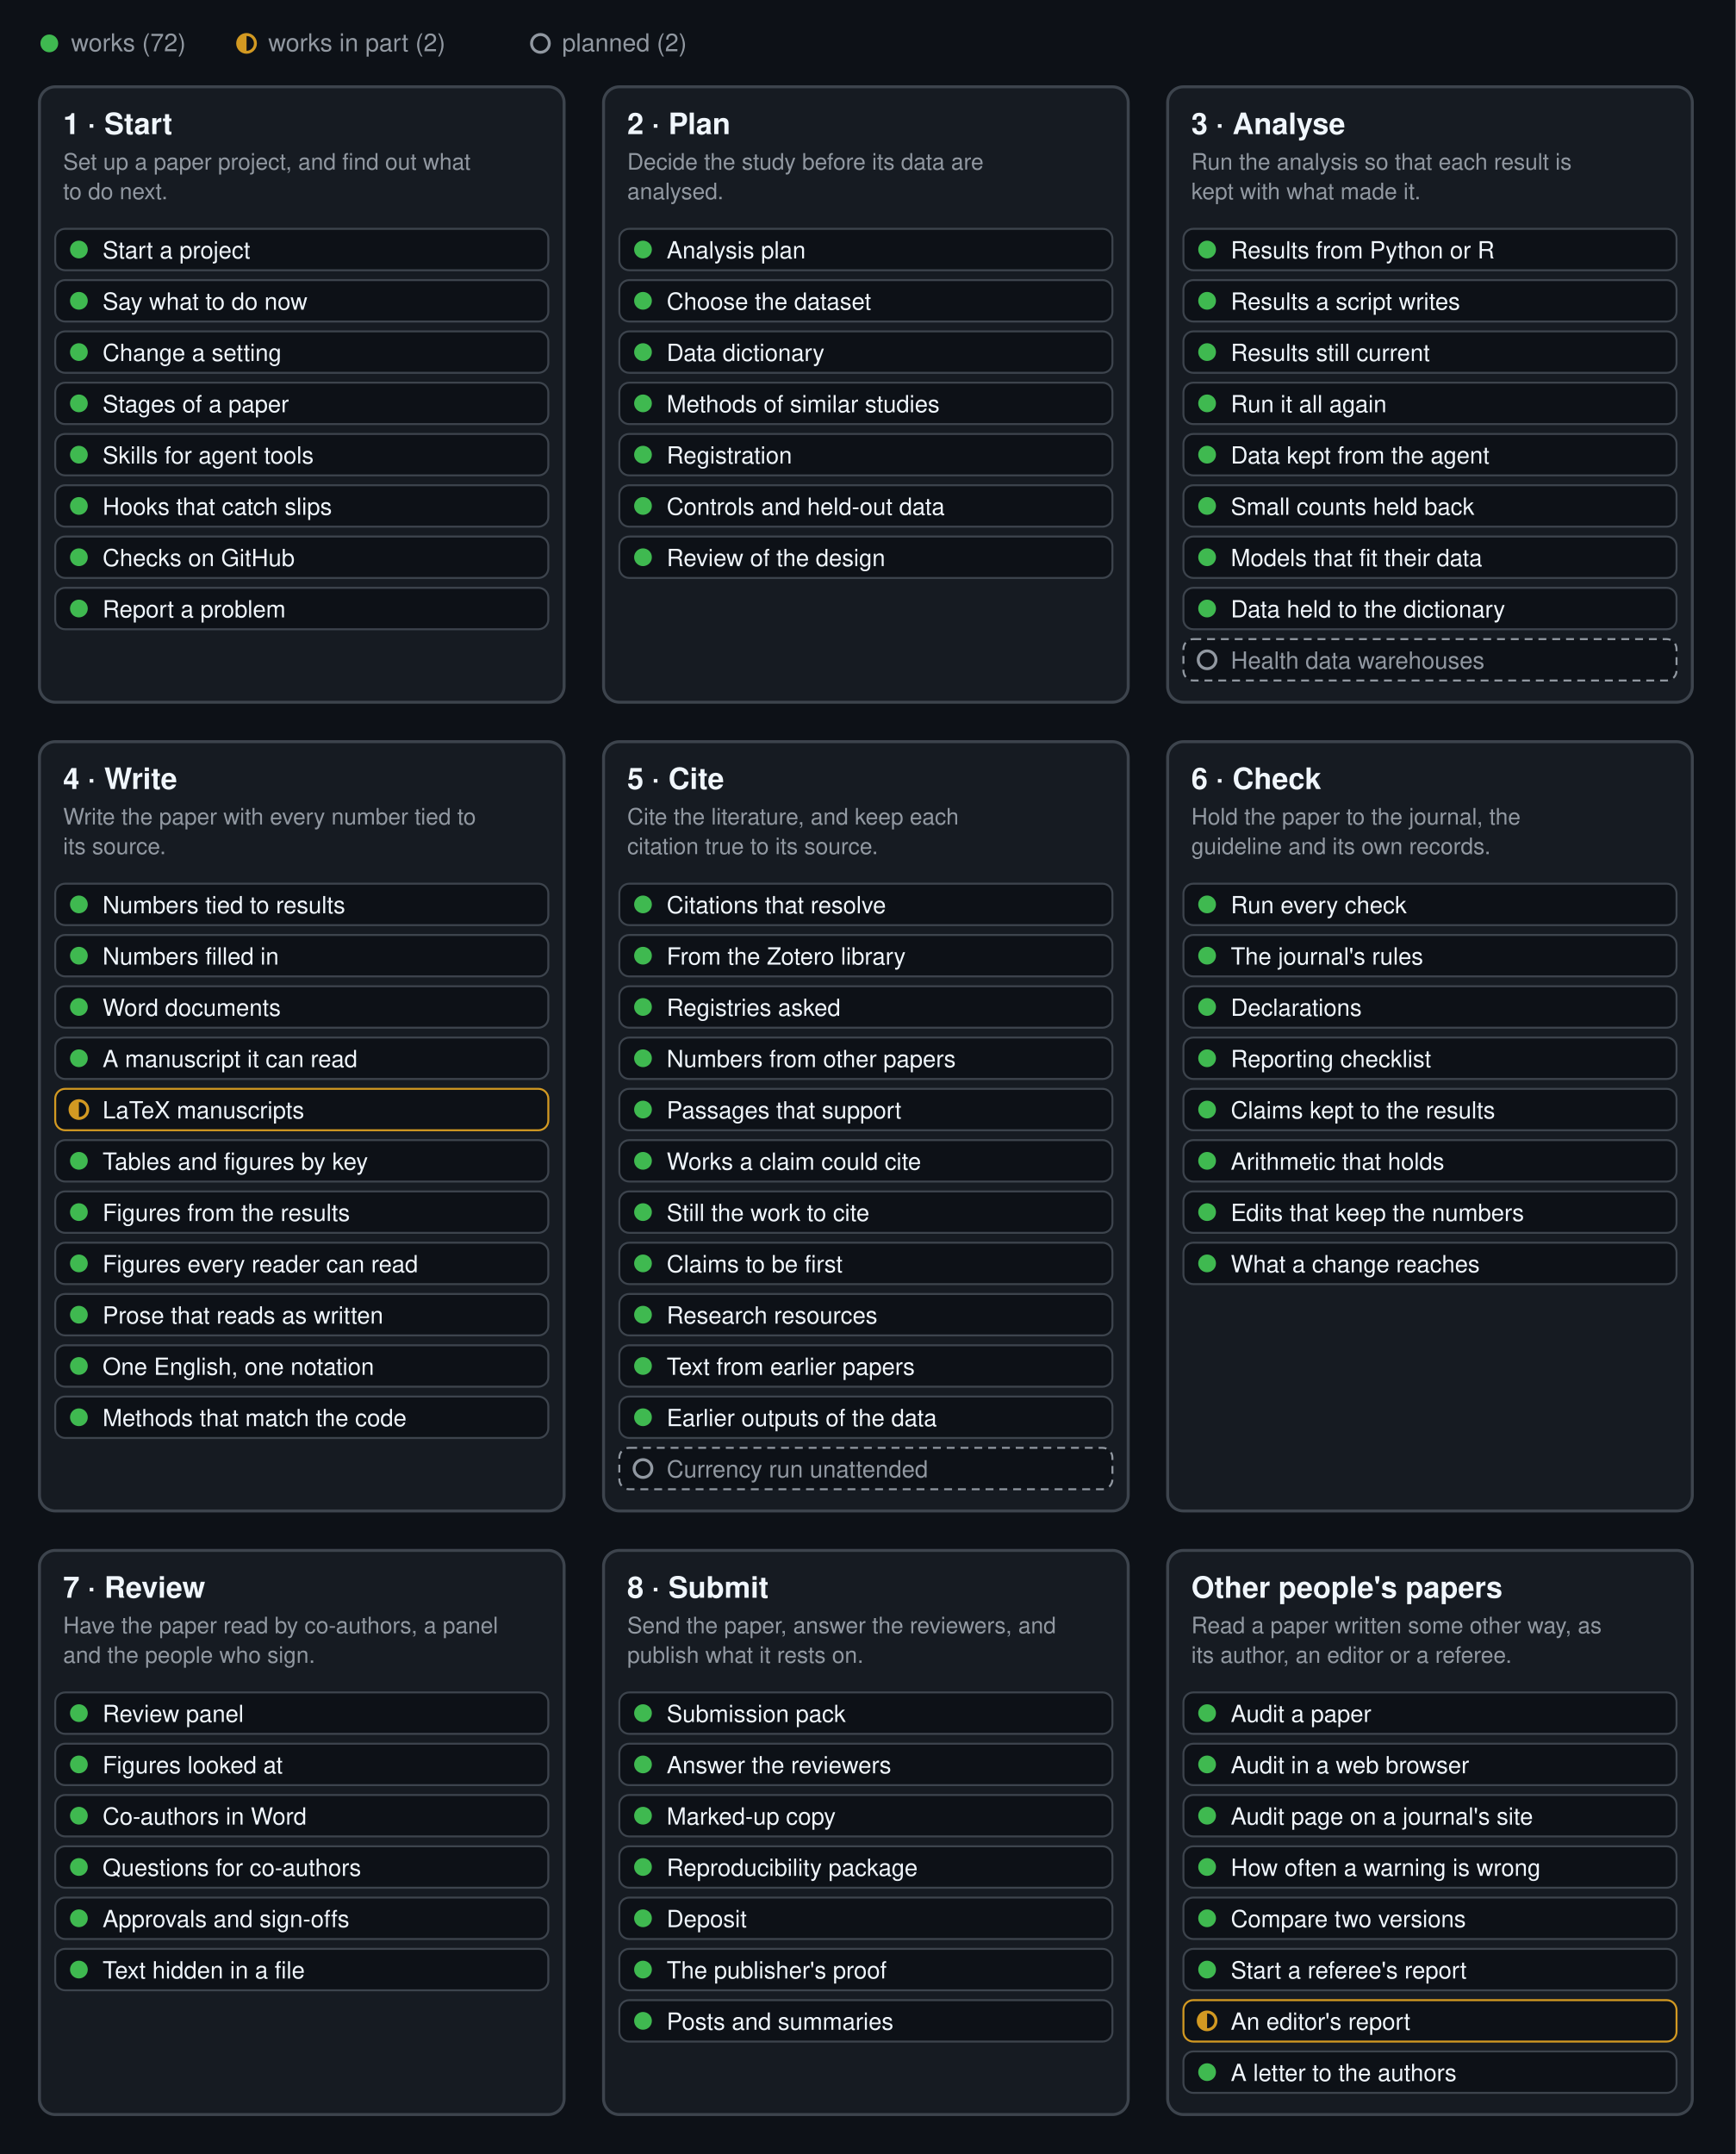
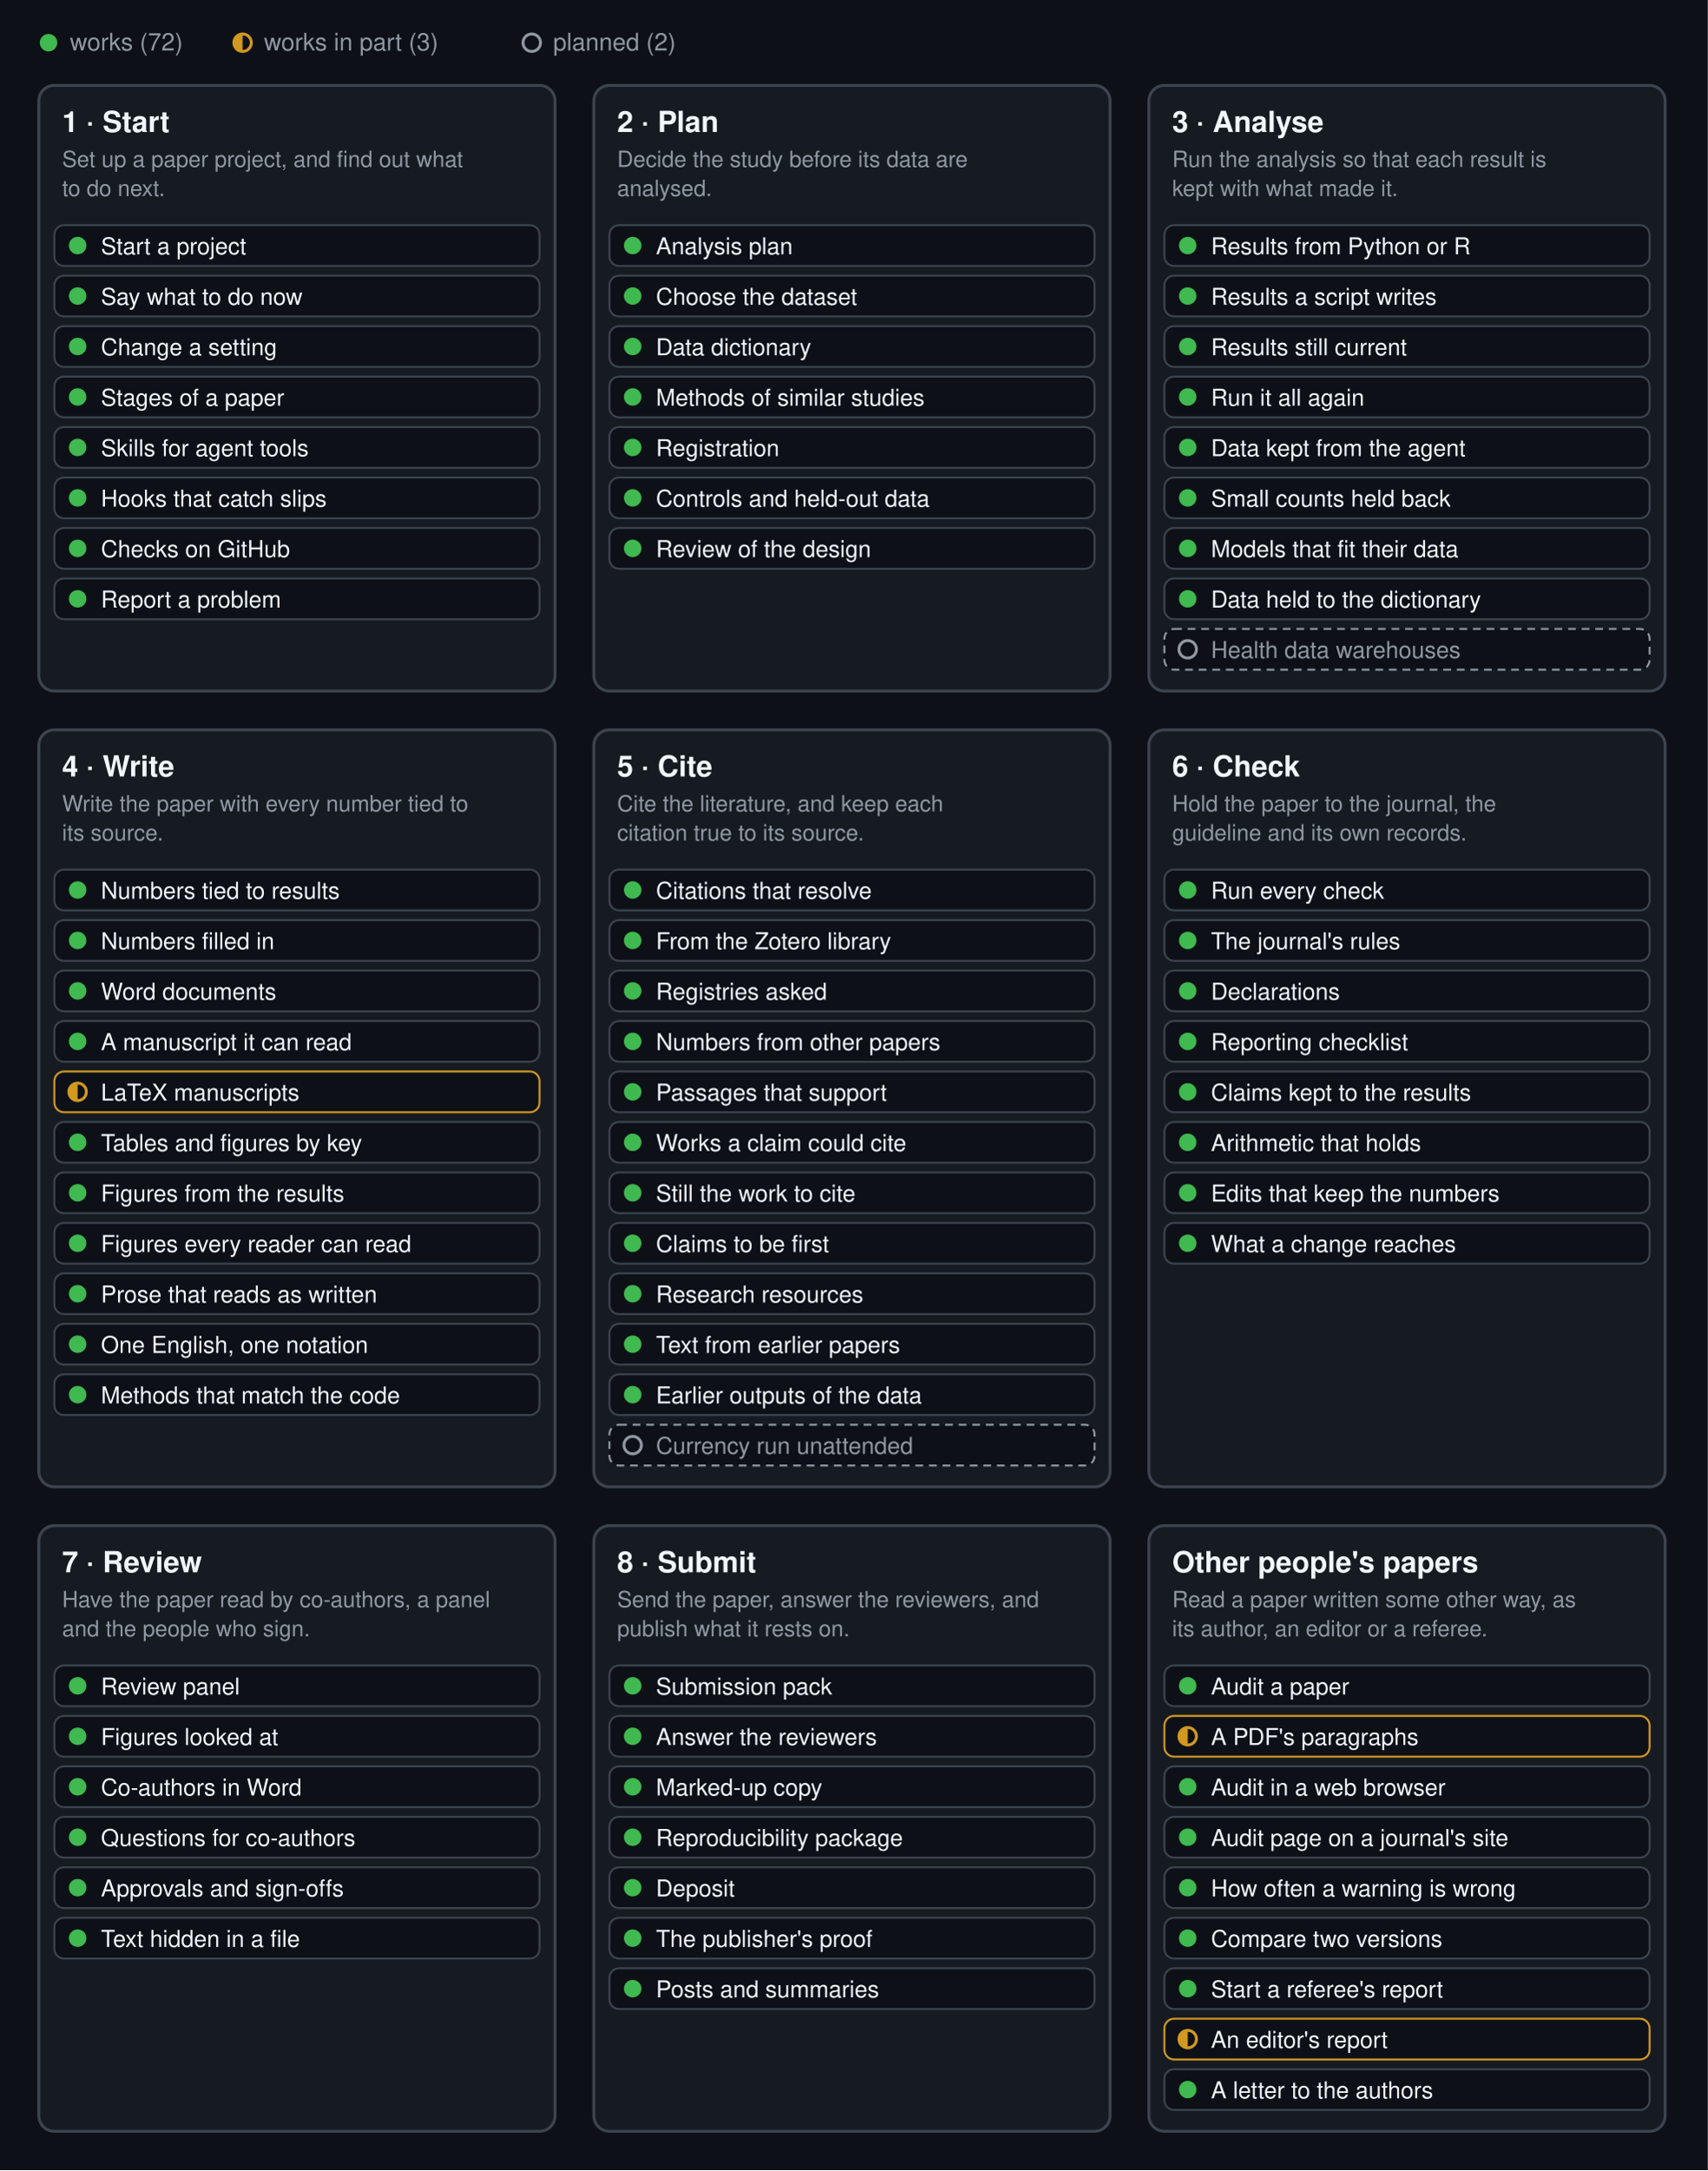
- <svg xmlns="http://www.w3.org/2000/svg" viewBox="0 0 880 1092" width="880" height="1092" role="img" font-family="-apple-system, 'Segoe UI', Helvetica, Arial, sans-serif">
-   <rect width="880" height="1092" fill="#0d1117" />
+ <svg xmlns="http://www.w3.org/2000/svg" viewBox="0 0 880 1118" width="880" height="1118" role="img" font-family="-apple-system, 'Segoe UI', Helvetica, Arial, sans-serif">
+   <rect width="880" height="1118" fill="#0d1117" />
  <circle cx="25" cy="22" r="4.5" fill="#3fb950" />
  <text x="36" y="26" font-size="12.5" fill="#9198a1">works (72)</text>
  <circle cx="125" cy="22" r="4.5" fill="#0d1117" stroke="#d29922" stroke-width="1.5" />
  <path d="M 125 17.5 A 4.5 4.5 0 0 0 125 26.5 Z" fill="#d29922" />
-   <text x="136" y="26" font-size="12.5" fill="#9198a1">works in part (2)</text>
+   <text x="136" y="26" font-size="12.5" fill="#9198a1">works in part (3)</text>
  <circle cx="274" cy="22" r="4.5" fill="#0d1117" stroke="#9198a1" stroke-width="1.5" />
  <text x="285" y="26" font-size="12.5" fill="#9198a1">planned (2)</text>
  <rect x="20" y="44" width="266" height="312" rx="8" fill="#161b22" stroke="#3d444d" stroke-width="1.5" />
  <text x="32" y="68" font-size="15" font-weight="600" fill="#f0f6fc">1 · Start</text>
  <text x="32" y="86" font-size="11.5" fill="#9198a1">Set up a paper project, and find out what</text>
  <text x="32" y="101" font-size="11.5" fill="#9198a1">to do next.</text>
  <rect x="28" y="116" width="250" height="21" rx="5" fill="#0d1117" stroke="#3d444d" stroke-width="1" />
  <circle cx="40" cy="126.5" r="4.5" fill="#3fb950" />
  <text x="52" y="131" font-size="12" fill="#f0f6fc">Start a project</text>
  <rect x="28" y="142" width="250" height="21" rx="5" fill="#0d1117" stroke="#3d444d" stroke-width="1" />
  <circle cx="40" cy="152.5" r="4.5" fill="#3fb950" />
  <text x="52" y="157" font-size="12" fill="#f0f6fc">Say what to do now</text>
  <rect x="28" y="168" width="250" height="21" rx="5" fill="#0d1117" stroke="#3d444d" stroke-width="1" />
  <circle cx="40" cy="178.5" r="4.5" fill="#3fb950" />
  <text x="52" y="183" font-size="12" fill="#f0f6fc">Change a setting</text>
  <rect x="28" y="194" width="250" height="21" rx="5" fill="#0d1117" stroke="#3d444d" stroke-width="1" />
  <circle cx="40" cy="204.5" r="4.5" fill="#3fb950" />
  <text x="52" y="209" font-size="12" fill="#f0f6fc">Stages of a paper</text>
  <rect x="28" y="220" width="250" height="21" rx="5" fill="#0d1117" stroke="#3d444d" stroke-width="1" />
  <circle cx="40" cy="230.5" r="4.5" fill="#3fb950" />
  <text x="52" y="235" font-size="12" fill="#f0f6fc">Skills for agent tools</text>
  <rect x="28" y="246" width="250" height="21" rx="5" fill="#0d1117" stroke="#3d444d" stroke-width="1" />
  <circle cx="40" cy="256.5" r="4.5" fill="#3fb950" />
  <text x="52" y="261" font-size="12" fill="#f0f6fc">Hooks that catch slips</text>
  <rect x="28" y="272" width="250" height="21" rx="5" fill="#0d1117" stroke="#3d444d" stroke-width="1" />
  <circle cx="40" cy="282.5" r="4.5" fill="#3fb950" />
  <text x="52" y="287" font-size="12" fill="#f0f6fc">Checks on GitHub</text>
  <rect x="28" y="298" width="250" height="21" rx="5" fill="#0d1117" stroke="#3d444d" stroke-width="1" />
  <circle cx="40" cy="308.5" r="4.5" fill="#3fb950" />
  <text x="52" y="313" font-size="12" fill="#f0f6fc">Report a problem</text>
  <rect x="306" y="44" width="266" height="312" rx="8" fill="#161b22" stroke="#3d444d" stroke-width="1.5" />
  <text x="318" y="68" font-size="15" font-weight="600" fill="#f0f6fc">2 · Plan</text>
  <text x="318" y="86" font-size="11.5" fill="#9198a1">Decide the study before its data are</text>
  <text x="318" y="101" font-size="11.5" fill="#9198a1">analysed.</text>
  <rect x="314" y="116" width="250" height="21" rx="5" fill="#0d1117" stroke="#3d444d" stroke-width="1" />
  <circle cx="326" cy="126.5" r="4.5" fill="#3fb950" />
  <text x="338" y="131" font-size="12" fill="#f0f6fc">Analysis plan</text>
  <rect x="314" y="142" width="250" height="21" rx="5" fill="#0d1117" stroke="#3d444d" stroke-width="1" />
  <circle cx="326" cy="152.5" r="4.5" fill="#3fb950" />
  <text x="338" y="157" font-size="12" fill="#f0f6fc">Choose the dataset</text>
  <rect x="314" y="168" width="250" height="21" rx="5" fill="#0d1117" stroke="#3d444d" stroke-width="1" />
  <circle cx="326" cy="178.5" r="4.5" fill="#3fb950" />
  <text x="338" y="183" font-size="12" fill="#f0f6fc">Data dictionary</text>
  <rect x="314" y="194" width="250" height="21" rx="5" fill="#0d1117" stroke="#3d444d" stroke-width="1" />
  <circle cx="326" cy="204.5" r="4.5" fill="#3fb950" />
  <text x="338" y="209" font-size="12" fill="#f0f6fc">Methods of similar studies</text>
  <rect x="314" y="220" width="250" height="21" rx="5" fill="#0d1117" stroke="#3d444d" stroke-width="1" />
  <circle cx="326" cy="230.5" r="4.5" fill="#3fb950" />
  <text x="338" y="235" font-size="12" fill="#f0f6fc">Registration</text>
  <rect x="314" y="246" width="250" height="21" rx="5" fill="#0d1117" stroke="#3d444d" stroke-width="1" />
  <circle cx="326" cy="256.5" r="4.5" fill="#3fb950" />
  <text x="338" y="261" font-size="12" fill="#f0f6fc">Controls and held-out data</text>
  <rect x="314" y="272" width="250" height="21" rx="5" fill="#0d1117" stroke="#3d444d" stroke-width="1" />
  <circle cx="326" cy="282.5" r="4.5" fill="#3fb950" />
  <text x="338" y="287" font-size="12" fill="#f0f6fc">Review of the design</text>
  <rect x="592" y="44" width="266" height="312" rx="8" fill="#161b22" stroke="#3d444d" stroke-width="1.5" />
  <text x="604" y="68" font-size="15" font-weight="600" fill="#f0f6fc">3 · Analyse</text>
  <text x="604" y="86" font-size="11.5" fill="#9198a1">Run the analysis so that each result is</text>
  <text x="604" y="101" font-size="11.5" fill="#9198a1">kept with what made it.</text>
  <rect x="600" y="116" width="250" height="21" rx="5" fill="#0d1117" stroke="#3d444d" stroke-width="1" />
  <circle cx="612" cy="126.5" r="4.5" fill="#3fb950" />
  <text x="624" y="131" font-size="12" fill="#f0f6fc">Results from Python or R</text>
  <rect x="600" y="142" width="250" height="21" rx="5" fill="#0d1117" stroke="#3d444d" stroke-width="1" />
  <circle cx="612" cy="152.5" r="4.5" fill="#3fb950" />
  <text x="624" y="157" font-size="12" fill="#f0f6fc">Results a script writes</text>
  <rect x="600" y="168" width="250" height="21" rx="5" fill="#0d1117" stroke="#3d444d" stroke-width="1" />
  <circle cx="612" cy="178.5" r="4.5" fill="#3fb950" />
  <text x="624" y="183" font-size="12" fill="#f0f6fc">Results still current</text>
  <rect x="600" y="194" width="250" height="21" rx="5" fill="#0d1117" stroke="#3d444d" stroke-width="1" />
  <circle cx="612" cy="204.5" r="4.5" fill="#3fb950" />
  <text x="624" y="209" font-size="12" fill="#f0f6fc">Run it all again</text>
  <rect x="600" y="220" width="250" height="21" rx="5" fill="#0d1117" stroke="#3d444d" stroke-width="1" />
  <circle cx="612" cy="230.5" r="4.5" fill="#3fb950" />
  <text x="624" y="235" font-size="12" fill="#f0f6fc">Data kept from the agent</text>
  <rect x="600" y="246" width="250" height="21" rx="5" fill="#0d1117" stroke="#3d444d" stroke-width="1" />
  <circle cx="612" cy="256.5" r="4.5" fill="#3fb950" />
  <text x="624" y="261" font-size="12" fill="#f0f6fc">Small counts held back</text>
  <rect x="600" y="272" width="250" height="21" rx="5" fill="#0d1117" stroke="#3d444d" stroke-width="1" />
  <circle cx="612" cy="282.5" r="4.5" fill="#3fb950" />
  <text x="624" y="287" font-size="12" fill="#f0f6fc">Models that fit their data</text>
  <rect x="600" y="298" width="250" height="21" rx="5" fill="#0d1117" stroke="#3d444d" stroke-width="1" />
  <circle cx="612" cy="308.5" r="4.5" fill="#3fb950" />
  <text x="624" y="313" font-size="12" fill="#f0f6fc">Data held to the dictionary</text>
  <rect x="600" y="324" width="250" height="21" rx="5" fill="#0d1117" stroke="#9198a1" stroke-width="1" stroke-dasharray="4 3" />
  <circle cx="612" cy="334.5" r="4.5" fill="#0d1117" stroke="#9198a1" stroke-width="1.5" />
  <text x="624" y="339" font-size="12" fill="#9198a1">Health data warehouses</text>
  <rect x="20" y="376" width="266" height="390" rx="8" fill="#161b22" stroke="#3d444d" stroke-width="1.5" />
  <text x="32" y="400" font-size="15" font-weight="600" fill="#f0f6fc">4 · Write</text>
  <text x="32" y="418" font-size="11.5" fill="#9198a1">Write the paper with every number tied to</text>
  <text x="32" y="433" font-size="11.5" fill="#9198a1">its source.</text>
  <rect x="28" y="448" width="250" height="21" rx="5" fill="#0d1117" stroke="#3d444d" stroke-width="1" />
  <circle cx="40" cy="458.5" r="4.5" fill="#3fb950" />
  <text x="52" y="463" font-size="12" fill="#f0f6fc">Numbers tied to results</text>
  <rect x="28" y="474" width="250" height="21" rx="5" fill="#0d1117" stroke="#3d444d" stroke-width="1" />
  <circle cx="40" cy="484.5" r="4.5" fill="#3fb950" />
  <text x="52" y="489" font-size="12" fill="#f0f6fc">Numbers filled in</text>
  <rect x="28" y="500" width="250" height="21" rx="5" fill="#0d1117" stroke="#3d444d" stroke-width="1" />
  <circle cx="40" cy="510.5" r="4.5" fill="#3fb950" />
  <text x="52" y="515" font-size="12" fill="#f0f6fc">Word documents</text>
  <rect x="28" y="526" width="250" height="21" rx="5" fill="#0d1117" stroke="#3d444d" stroke-width="1" />
  <circle cx="40" cy="536.5" r="4.5" fill="#3fb950" />
  <text x="52" y="541" font-size="12" fill="#f0f6fc">A manuscript it can read</text>
  <rect x="28" y="552" width="250" height="21" rx="5" fill="#0d1117" stroke="#d29922" stroke-width="1" />
  <circle cx="40" cy="562.5" r="4.5" fill="#0d1117" stroke="#d29922" stroke-width="1.5" />
  <path d="M 40 558.0 A 4.5 4.5 0 0 0 40 567.0 Z" fill="#d29922" />
  <text x="52" y="567" font-size="12" fill="#f0f6fc">LaTeX manuscripts</text>
  <rect x="28" y="578" width="250" height="21" rx="5" fill="#0d1117" stroke="#3d444d" stroke-width="1" />
  <circle cx="40" cy="588.5" r="4.5" fill="#3fb950" />
  <text x="52" y="593" font-size="12" fill="#f0f6fc">Tables and figures by key</text>
  <rect x="28" y="604" width="250" height="21" rx="5" fill="#0d1117" stroke="#3d444d" stroke-width="1" />
  <circle cx="40" cy="614.5" r="4.5" fill="#3fb950" />
  <text x="52" y="619" font-size="12" fill="#f0f6fc">Figures from the results</text>
  <rect x="28" y="630" width="250" height="21" rx="5" fill="#0d1117" stroke="#3d444d" stroke-width="1" />
  <circle cx="40" cy="640.5" r="4.5" fill="#3fb950" />
  <text x="52" y="645" font-size="12" fill="#f0f6fc">Figures every reader can read</text>
  <rect x="28" y="656" width="250" height="21" rx="5" fill="#0d1117" stroke="#3d444d" stroke-width="1" />
  <circle cx="40" cy="666.5" r="4.5" fill="#3fb950" />
  <text x="52" y="671" font-size="12" fill="#f0f6fc">Prose that reads as written</text>
  <rect x="28" y="682" width="250" height="21" rx="5" fill="#0d1117" stroke="#3d444d" stroke-width="1" />
  <circle cx="40" cy="692.5" r="4.5" fill="#3fb950" />
  <text x="52" y="697" font-size="12" fill="#f0f6fc">One English, one notation</text>
  <rect x="28" y="708" width="250" height="21" rx="5" fill="#0d1117" stroke="#3d444d" stroke-width="1" />
  <circle cx="40" cy="718.5" r="4.5" fill="#3fb950" />
  <text x="52" y="723" font-size="12" fill="#f0f6fc">Methods that match the code</text>
  <rect x="306" y="376" width="266" height="390" rx="8" fill="#161b22" stroke="#3d444d" stroke-width="1.5" />
  <text x="318" y="400" font-size="15" font-weight="600" fill="#f0f6fc">5 · Cite</text>
  <text x="318" y="418" font-size="11.5" fill="#9198a1">Cite the literature, and keep each</text>
  <text x="318" y="433" font-size="11.5" fill="#9198a1">citation true to its source.</text>
  <rect x="314" y="448" width="250" height="21" rx="5" fill="#0d1117" stroke="#3d444d" stroke-width="1" />
  <circle cx="326" cy="458.5" r="4.5" fill="#3fb950" />
  <text x="338" y="463" font-size="12" fill="#f0f6fc">Citations that resolve</text>
  <rect x="314" y="474" width="250" height="21" rx="5" fill="#0d1117" stroke="#3d444d" stroke-width="1" />
  <circle cx="326" cy="484.5" r="4.5" fill="#3fb950" />
  <text x="338" y="489" font-size="12" fill="#f0f6fc">From the Zotero library</text>
  <rect x="314" y="500" width="250" height="21" rx="5" fill="#0d1117" stroke="#3d444d" stroke-width="1" />
  <circle cx="326" cy="510.5" r="4.5" fill="#3fb950" />
  <text x="338" y="515" font-size="12" fill="#f0f6fc">Registries asked</text>
  <rect x="314" y="526" width="250" height="21" rx="5" fill="#0d1117" stroke="#3d444d" stroke-width="1" />
  <circle cx="326" cy="536.5" r="4.5" fill="#3fb950" />
  <text x="338" y="541" font-size="12" fill="#f0f6fc">Numbers from other papers</text>
  <rect x="314" y="552" width="250" height="21" rx="5" fill="#0d1117" stroke="#3d444d" stroke-width="1" />
  <circle cx="326" cy="562.5" r="4.5" fill="#3fb950" />
  <text x="338" y="567" font-size="12" fill="#f0f6fc">Passages that support</text>
  <rect x="314" y="578" width="250" height="21" rx="5" fill="#0d1117" stroke="#3d444d" stroke-width="1" />
  <circle cx="326" cy="588.5" r="4.5" fill="#3fb950" />
  <text x="338" y="593" font-size="12" fill="#f0f6fc">Works a claim could cite</text>
  <rect x="314" y="604" width="250" height="21" rx="5" fill="#0d1117" stroke="#3d444d" stroke-width="1" />
  <circle cx="326" cy="614.5" r="4.5" fill="#3fb950" />
  <text x="338" y="619" font-size="12" fill="#f0f6fc">Still the work to cite</text>
  <rect x="314" y="630" width="250" height="21" rx="5" fill="#0d1117" stroke="#3d444d" stroke-width="1" />
  <circle cx="326" cy="640.5" r="4.5" fill="#3fb950" />
  <text x="338" y="645" font-size="12" fill="#f0f6fc">Claims to be first</text>
  <rect x="314" y="656" width="250" height="21" rx="5" fill="#0d1117" stroke="#3d444d" stroke-width="1" />
  <circle cx="326" cy="666.5" r="4.5" fill="#3fb950" />
  <text x="338" y="671" font-size="12" fill="#f0f6fc">Research resources</text>
  <rect x="314" y="682" width="250" height="21" rx="5" fill="#0d1117" stroke="#3d444d" stroke-width="1" />
  <circle cx="326" cy="692.5" r="4.5" fill="#3fb950" />
  <text x="338" y="697" font-size="12" fill="#f0f6fc">Text from earlier papers</text>
  <rect x="314" y="708" width="250" height="21" rx="5" fill="#0d1117" stroke="#3d444d" stroke-width="1" />
  <circle cx="326" cy="718.5" r="4.5" fill="#3fb950" />
  <text x="338" y="723" font-size="12" fill="#f0f6fc">Earlier outputs of the data</text>
  <rect x="314" y="734" width="250" height="21" rx="5" fill="#0d1117" stroke="#9198a1" stroke-width="1" stroke-dasharray="4 3" />
  <circle cx="326" cy="744.5" r="4.5" fill="#0d1117" stroke="#9198a1" stroke-width="1.5" />
  <text x="338" y="749" font-size="12" fill="#9198a1">Currency run unattended</text>
  <rect x="592" y="376" width="266" height="390" rx="8" fill="#161b22" stroke="#3d444d" stroke-width="1.5" />
  <text x="604" y="400" font-size="15" font-weight="600" fill="#f0f6fc">6 · Check</text>
  <text x="604" y="418" font-size="11.5" fill="#9198a1">Hold the paper to the journal, the</text>
  <text x="604" y="433" font-size="11.5" fill="#9198a1">guideline and its own records.</text>
  <rect x="600" y="448" width="250" height="21" rx="5" fill="#0d1117" stroke="#3d444d" stroke-width="1" />
  <circle cx="612" cy="458.5" r="4.5" fill="#3fb950" />
  <text x="624" y="463" font-size="12" fill="#f0f6fc">Run every check</text>
  <rect x="600" y="474" width="250" height="21" rx="5" fill="#0d1117" stroke="#3d444d" stroke-width="1" />
  <circle cx="612" cy="484.5" r="4.5" fill="#3fb950" />
  <text x="624" y="489" font-size="12" fill="#f0f6fc">The journal's rules</text>
  <rect x="600" y="500" width="250" height="21" rx="5" fill="#0d1117" stroke="#3d444d" stroke-width="1" />
  <circle cx="612" cy="510.5" r="4.5" fill="#3fb950" />
  <text x="624" y="515" font-size="12" fill="#f0f6fc">Declarations</text>
  <rect x="600" y="526" width="250" height="21" rx="5" fill="#0d1117" stroke="#3d444d" stroke-width="1" />
  <circle cx="612" cy="536.5" r="4.5" fill="#3fb950" />
  <text x="624" y="541" font-size="12" fill="#f0f6fc">Reporting checklist</text>
  <rect x="600" y="552" width="250" height="21" rx="5" fill="#0d1117" stroke="#3d444d" stroke-width="1" />
  <circle cx="612" cy="562.5" r="4.5" fill="#3fb950" />
  <text x="624" y="567" font-size="12" fill="#f0f6fc">Claims kept to the results</text>
  <rect x="600" y="578" width="250" height="21" rx="5" fill="#0d1117" stroke="#3d444d" stroke-width="1" />
  <circle cx="612" cy="588.5" r="4.5" fill="#3fb950" />
  <text x="624" y="593" font-size="12" fill="#f0f6fc">Arithmetic that holds</text>
  <rect x="600" y="604" width="250" height="21" rx="5" fill="#0d1117" stroke="#3d444d" stroke-width="1" />
  <circle cx="612" cy="614.5" r="4.5" fill="#3fb950" />
  <text x="624" y="619" font-size="12" fill="#f0f6fc">Edits that keep the numbers</text>
  <rect x="600" y="630" width="250" height="21" rx="5" fill="#0d1117" stroke="#3d444d" stroke-width="1" />
  <circle cx="612" cy="640.5" r="4.5" fill="#3fb950" />
  <text x="624" y="645" font-size="12" fill="#f0f6fc">What a change reaches</text>
-   <rect x="20" y="786" width="266" height="286" rx="8" fill="#161b22" stroke="#3d444d" stroke-width="1.5" />
+   <rect x="20" y="786" width="266" height="312" rx="8" fill="#161b22" stroke="#3d444d" stroke-width="1.5" />
  <text x="32" y="810" font-size="15" font-weight="600" fill="#f0f6fc">7 · Review</text>
  <text x="32" y="828" font-size="11.5" fill="#9198a1">Have the paper read by co-authors, a panel</text>
  <text x="32" y="843" font-size="11.5" fill="#9198a1">and the people who sign.</text>
  <rect x="28" y="858" width="250" height="21" rx="5" fill="#0d1117" stroke="#3d444d" stroke-width="1" />
  <circle cx="40" cy="868.5" r="4.5" fill="#3fb950" />
  <text x="52" y="873" font-size="12" fill="#f0f6fc">Review panel</text>
  <rect x="28" y="884" width="250" height="21" rx="5" fill="#0d1117" stroke="#3d444d" stroke-width="1" />
  <circle cx="40" cy="894.5" r="4.5" fill="#3fb950" />
  <text x="52" y="899" font-size="12" fill="#f0f6fc">Figures looked at</text>
  <rect x="28" y="910" width="250" height="21" rx="5" fill="#0d1117" stroke="#3d444d" stroke-width="1" />
  <circle cx="40" cy="920.5" r="4.5" fill="#3fb950" />
  <text x="52" y="925" font-size="12" fill="#f0f6fc">Co-authors in Word</text>
  <rect x="28" y="936" width="250" height="21" rx="5" fill="#0d1117" stroke="#3d444d" stroke-width="1" />
  <circle cx="40" cy="946.5" r="4.5" fill="#3fb950" />
  <text x="52" y="951" font-size="12" fill="#f0f6fc">Questions for co-authors</text>
  <rect x="28" y="962" width="250" height="21" rx="5" fill="#0d1117" stroke="#3d444d" stroke-width="1" />
  <circle cx="40" cy="972.5" r="4.5" fill="#3fb950" />
  <text x="52" y="977" font-size="12" fill="#f0f6fc">Approvals and sign-offs</text>
  <rect x="28" y="988" width="250" height="21" rx="5" fill="#0d1117" stroke="#3d444d" stroke-width="1" />
  <circle cx="40" cy="998.5" r="4.5" fill="#3fb950" />
  <text x="52" y="1003" font-size="12" fill="#f0f6fc">Text hidden in a file</text>
-   <rect x="306" y="786" width="266" height="286" rx="8" fill="#161b22" stroke="#3d444d" stroke-width="1.5" />
+   <rect x="306" y="786" width="266" height="312" rx="8" fill="#161b22" stroke="#3d444d" stroke-width="1.5" />
  <text x="318" y="810" font-size="15" font-weight="600" fill="#f0f6fc">8 · Submit</text>
  <text x="318" y="828" font-size="11.5" fill="#9198a1">Send the paper, answer the reviewers, and</text>
  <text x="318" y="843" font-size="11.5" fill="#9198a1">publish what it rests on.</text>
  <rect x="314" y="858" width="250" height="21" rx="5" fill="#0d1117" stroke="#3d444d" stroke-width="1" />
  <circle cx="326" cy="868.5" r="4.5" fill="#3fb950" />
  <text x="338" y="873" font-size="12" fill="#f0f6fc">Submission pack</text>
  <rect x="314" y="884" width="250" height="21" rx="5" fill="#0d1117" stroke="#3d444d" stroke-width="1" />
  <circle cx="326" cy="894.5" r="4.5" fill="#3fb950" />
  <text x="338" y="899" font-size="12" fill="#f0f6fc">Answer the reviewers</text>
  <rect x="314" y="910" width="250" height="21" rx="5" fill="#0d1117" stroke="#3d444d" stroke-width="1" />
  <circle cx="326" cy="920.5" r="4.5" fill="#3fb950" />
  <text x="338" y="925" font-size="12" fill="#f0f6fc">Marked-up copy</text>
  <rect x="314" y="936" width="250" height="21" rx="5" fill="#0d1117" stroke="#3d444d" stroke-width="1" />
  <circle cx="326" cy="946.5" r="4.5" fill="#3fb950" />
  <text x="338" y="951" font-size="12" fill="#f0f6fc">Reproducibility package</text>
  <rect x="314" y="962" width="250" height="21" rx="5" fill="#0d1117" stroke="#3d444d" stroke-width="1" />
  <circle cx="326" cy="972.5" r="4.5" fill="#3fb950" />
  <text x="338" y="977" font-size="12" fill="#f0f6fc">Deposit</text>
  <rect x="314" y="988" width="250" height="21" rx="5" fill="#0d1117" stroke="#3d444d" stroke-width="1" />
  <circle cx="326" cy="998.5" r="4.5" fill="#3fb950" />
  <text x="338" y="1003" font-size="12" fill="#f0f6fc">The publisher's proof</text>
  <rect x="314" y="1014" width="250" height="21" rx="5" fill="#0d1117" stroke="#3d444d" stroke-width="1" />
  <circle cx="326" cy="1024.5" r="4.5" fill="#3fb950" />
  <text x="338" y="1029" font-size="12" fill="#f0f6fc">Posts and summaries</text>
-   <rect x="592" y="786" width="266" height="286" rx="8" fill="#161b22" stroke="#3d444d" stroke-width="1.5" />
+   <rect x="592" y="786" width="266" height="312" rx="8" fill="#161b22" stroke="#3d444d" stroke-width="1.5" />
  <text x="604" y="810" font-size="15" font-weight="600" fill="#f0f6fc">Other people's papers</text>
  <text x="604" y="828" font-size="11.5" fill="#9198a1">Read a paper written some other way, as</text>
  <text x="604" y="843" font-size="11.5" fill="#9198a1">its author, an editor or a referee.</text>
  <rect x="600" y="858" width="250" height="21" rx="5" fill="#0d1117" stroke="#3d444d" stroke-width="1" />
  <circle cx="612" cy="868.5" r="4.5" fill="#3fb950" />
  <text x="624" y="873" font-size="12" fill="#f0f6fc">Audit a paper</text>
-   <rect x="600" y="884" width="250" height="21" rx="5" fill="#0d1117" stroke="#3d444d" stroke-width="1" />
-   <circle cx="612" cy="894.5" r="4.5" fill="#3fb950" />
-   <text x="624" y="899" font-size="12" fill="#f0f6fc">Audit in a web browser</text>
+   <rect x="600" y="884" width="250" height="21" rx="5" fill="#0d1117" stroke="#d29922" stroke-width="1" />
+   <circle cx="612" cy="894.5" r="4.5" fill="#0d1117" stroke="#d29922" stroke-width="1.5" />
+   <path d="M 612 890.0 A 4.5 4.5 0 0 0 612 899.0 Z" fill="#d29922" />
+   <text x="624" y="899" font-size="12" fill="#f0f6fc">A PDF's paragraphs</text>
  <rect x="600" y="910" width="250" height="21" rx="5" fill="#0d1117" stroke="#3d444d" stroke-width="1" />
  <circle cx="612" cy="920.5" r="4.5" fill="#3fb950" />
-   <text x="624" y="925" font-size="12" fill="#f0f6fc">Audit page on a journal's site</text>
+   <text x="624" y="925" font-size="12" fill="#f0f6fc">Audit in a web browser</text>
  <rect x="600" y="936" width="250" height="21" rx="5" fill="#0d1117" stroke="#3d444d" stroke-width="1" />
  <circle cx="612" cy="946.5" r="4.5" fill="#3fb950" />
-   <text x="624" y="951" font-size="12" fill="#f0f6fc">How often a warning is wrong</text>
+   <text x="624" y="951" font-size="12" fill="#f0f6fc">Audit page on a journal's site</text>
  <rect x="600" y="962" width="250" height="21" rx="5" fill="#0d1117" stroke="#3d444d" stroke-width="1" />
  <circle cx="612" cy="972.5" r="4.5" fill="#3fb950" />
-   <text x="624" y="977" font-size="12" fill="#f0f6fc">Compare two versions</text>
+   <text x="624" y="977" font-size="12" fill="#f0f6fc">How often a warning is wrong</text>
  <rect x="600" y="988" width="250" height="21" rx="5" fill="#0d1117" stroke="#3d444d" stroke-width="1" />
  <circle cx="612" cy="998.5" r="4.5" fill="#3fb950" />
-   <text x="624" y="1003" font-size="12" fill="#f0f6fc">Start a referee's report</text>
-   <rect x="600" y="1014" width="250" height="21" rx="5" fill="#0d1117" stroke="#d29922" stroke-width="1" />
-   <circle cx="612" cy="1024.5" r="4.5" fill="#0d1117" stroke="#d29922" stroke-width="1.5" />
-   <path d="M 612 1020.0 A 4.5 4.5 0 0 0 612 1029.0 Z" fill="#d29922" />
-   <text x="624" y="1029" font-size="12" fill="#f0f6fc">An editor's report</text>
-   <rect x="600" y="1040" width="250" height="21" rx="5" fill="#0d1117" stroke="#3d444d" stroke-width="1" />
-   <circle cx="612" cy="1050.5" r="4.5" fill="#3fb950" />
-   <text x="624" y="1055" font-size="12" fill="#f0f6fc">A letter to the authors</text>
+   <text x="624" y="1003" font-size="12" fill="#f0f6fc">Compare two versions</text>
+   <rect x="600" y="1014" width="250" height="21" rx="5" fill="#0d1117" stroke="#3d444d" stroke-width="1" />
+   <circle cx="612" cy="1024.5" r="4.5" fill="#3fb950" />
+   <text x="624" y="1029" font-size="12" fill="#f0f6fc">Start a referee's report</text>
+   <rect x="600" y="1040" width="250" height="21" rx="5" fill="#0d1117" stroke="#d29922" stroke-width="1" />
+   <circle cx="612" cy="1050.5" r="4.5" fill="#0d1117" stroke="#d29922" stroke-width="1.5" />
+   <path d="M 612 1046.0 A 4.5 4.5 0 0 0 612 1055.0 Z" fill="#d29922" />
+   <text x="624" y="1055" font-size="12" fill="#f0f6fc">An editor's report</text>
+   <rect x="600" y="1066" width="250" height="21" rx="5" fill="#0d1117" stroke="#3d444d" stroke-width="1" />
+   <circle cx="612" cy="1076.5" r="4.5" fill="#3fb950" />
+   <text x="624" y="1081" font-size="12" fill="#f0f6fc">A letter to the authors</text>
</svg>
